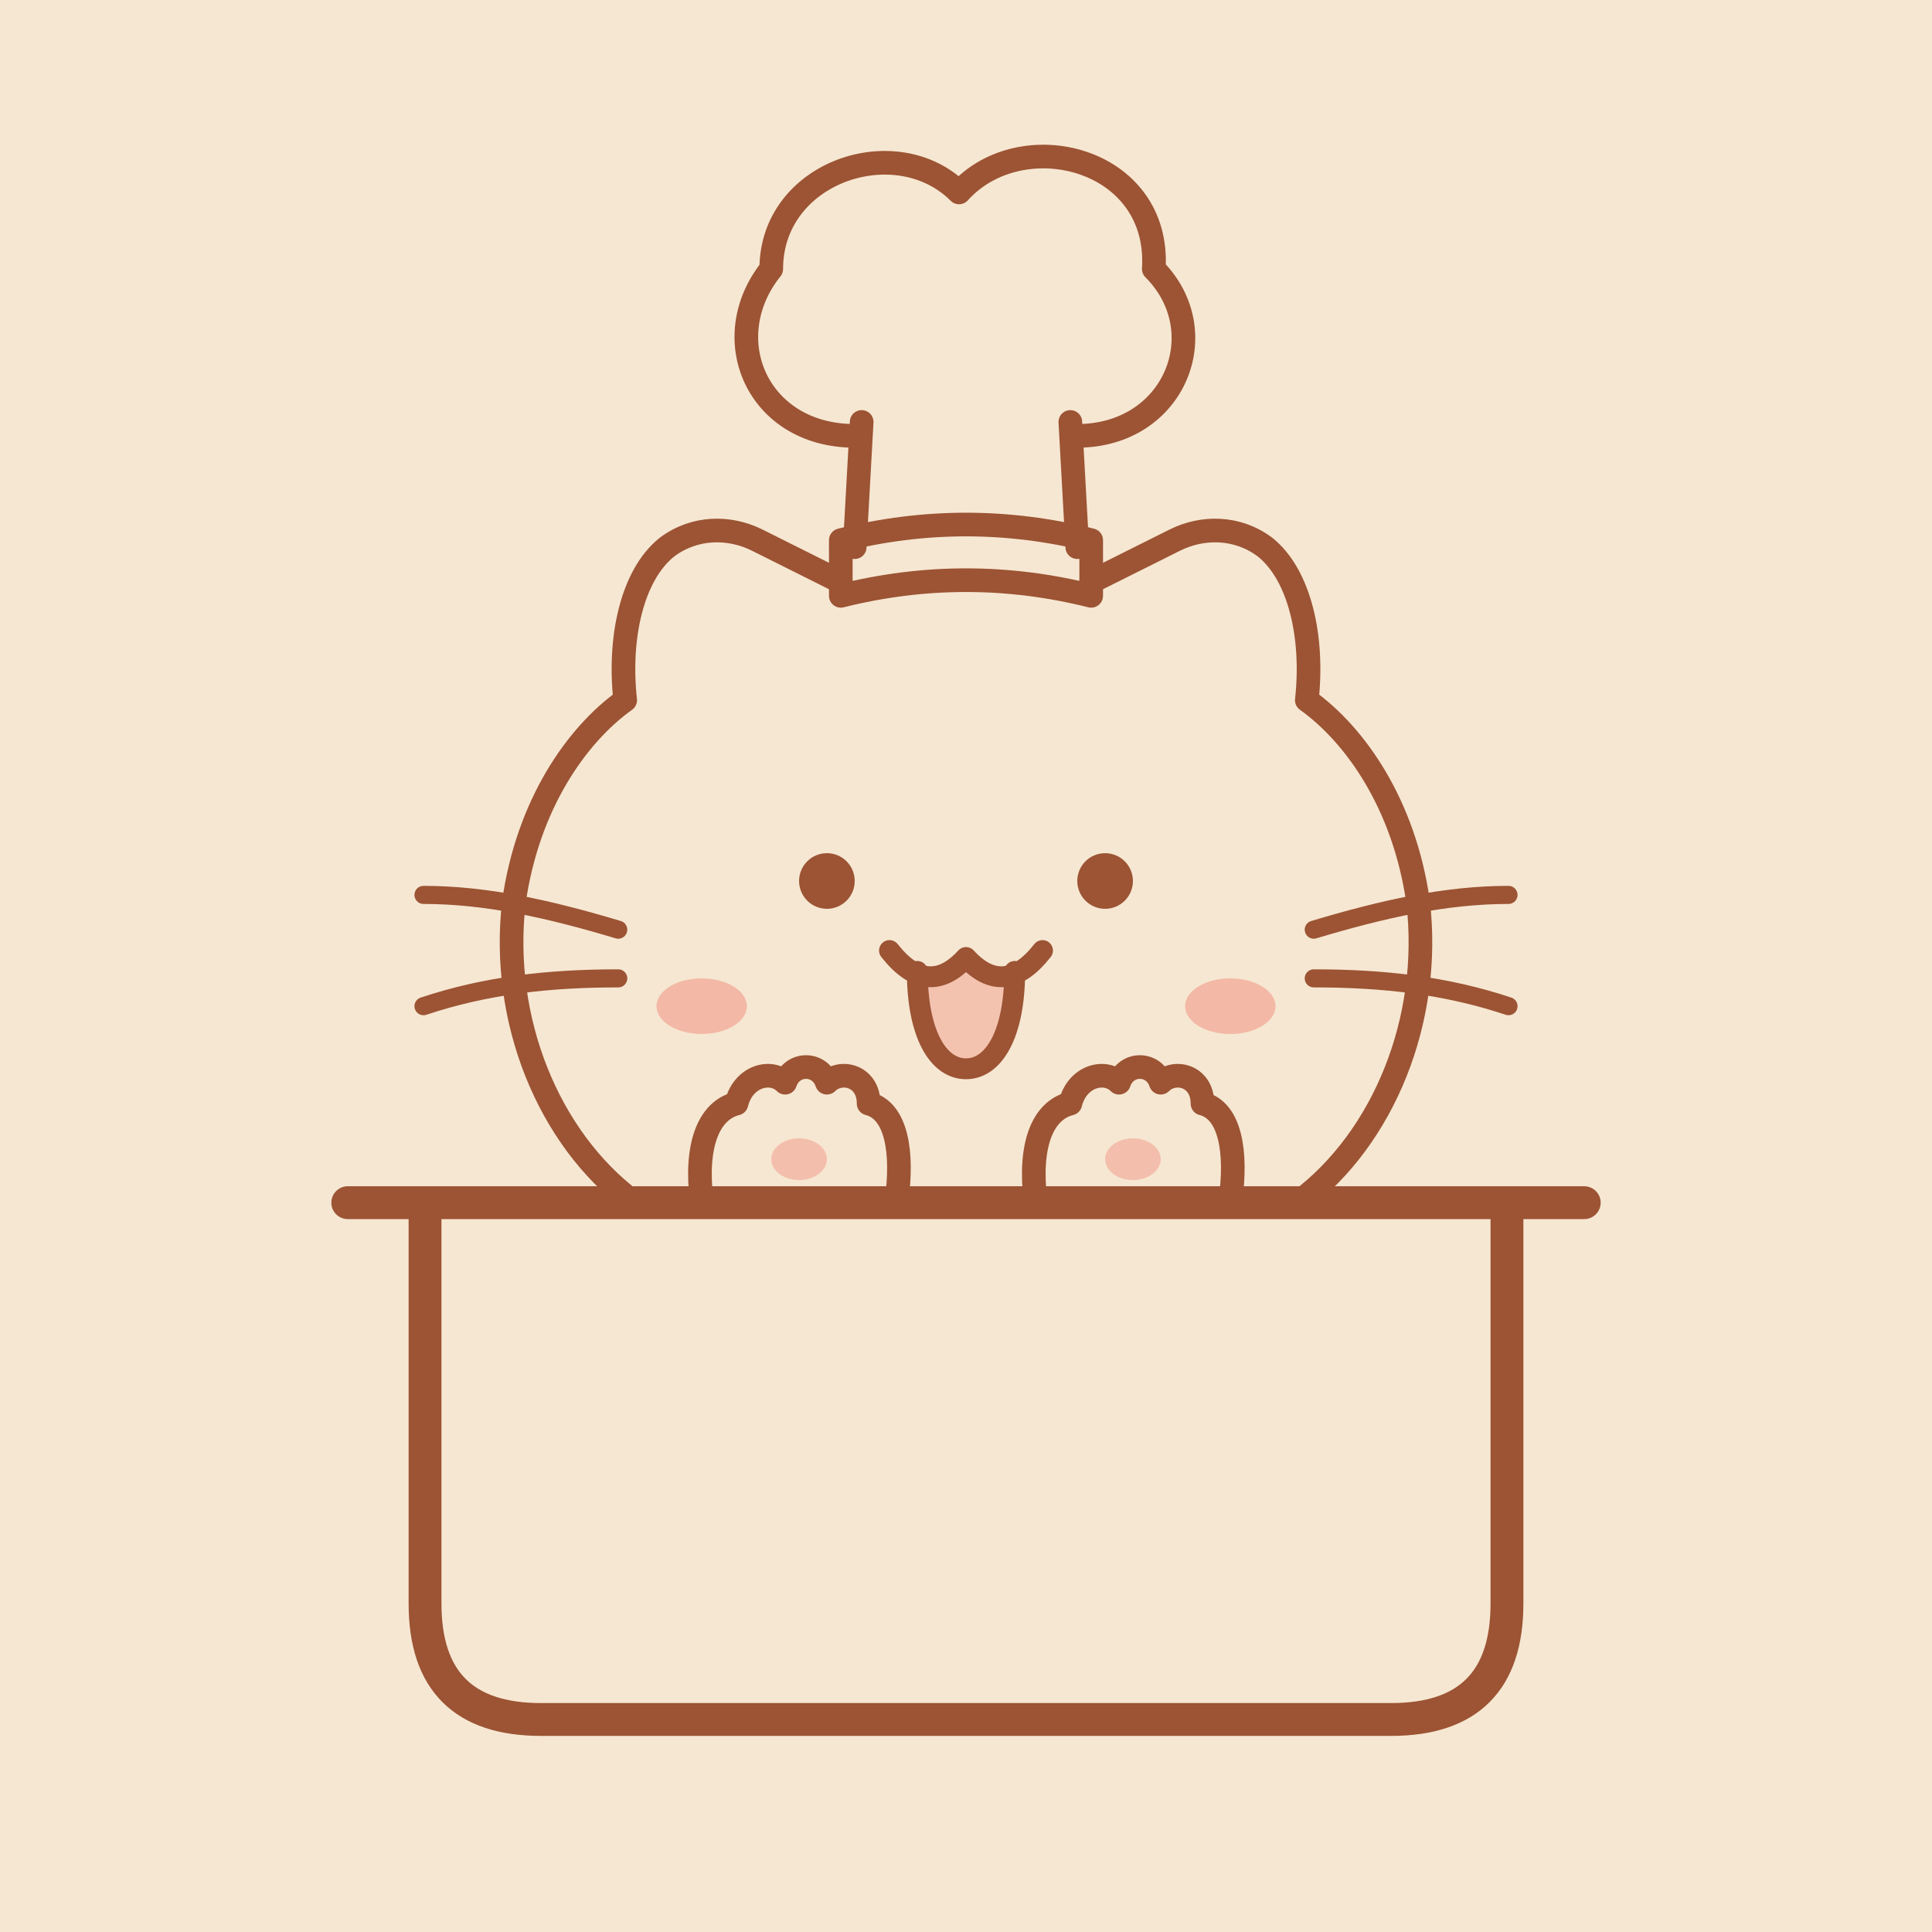
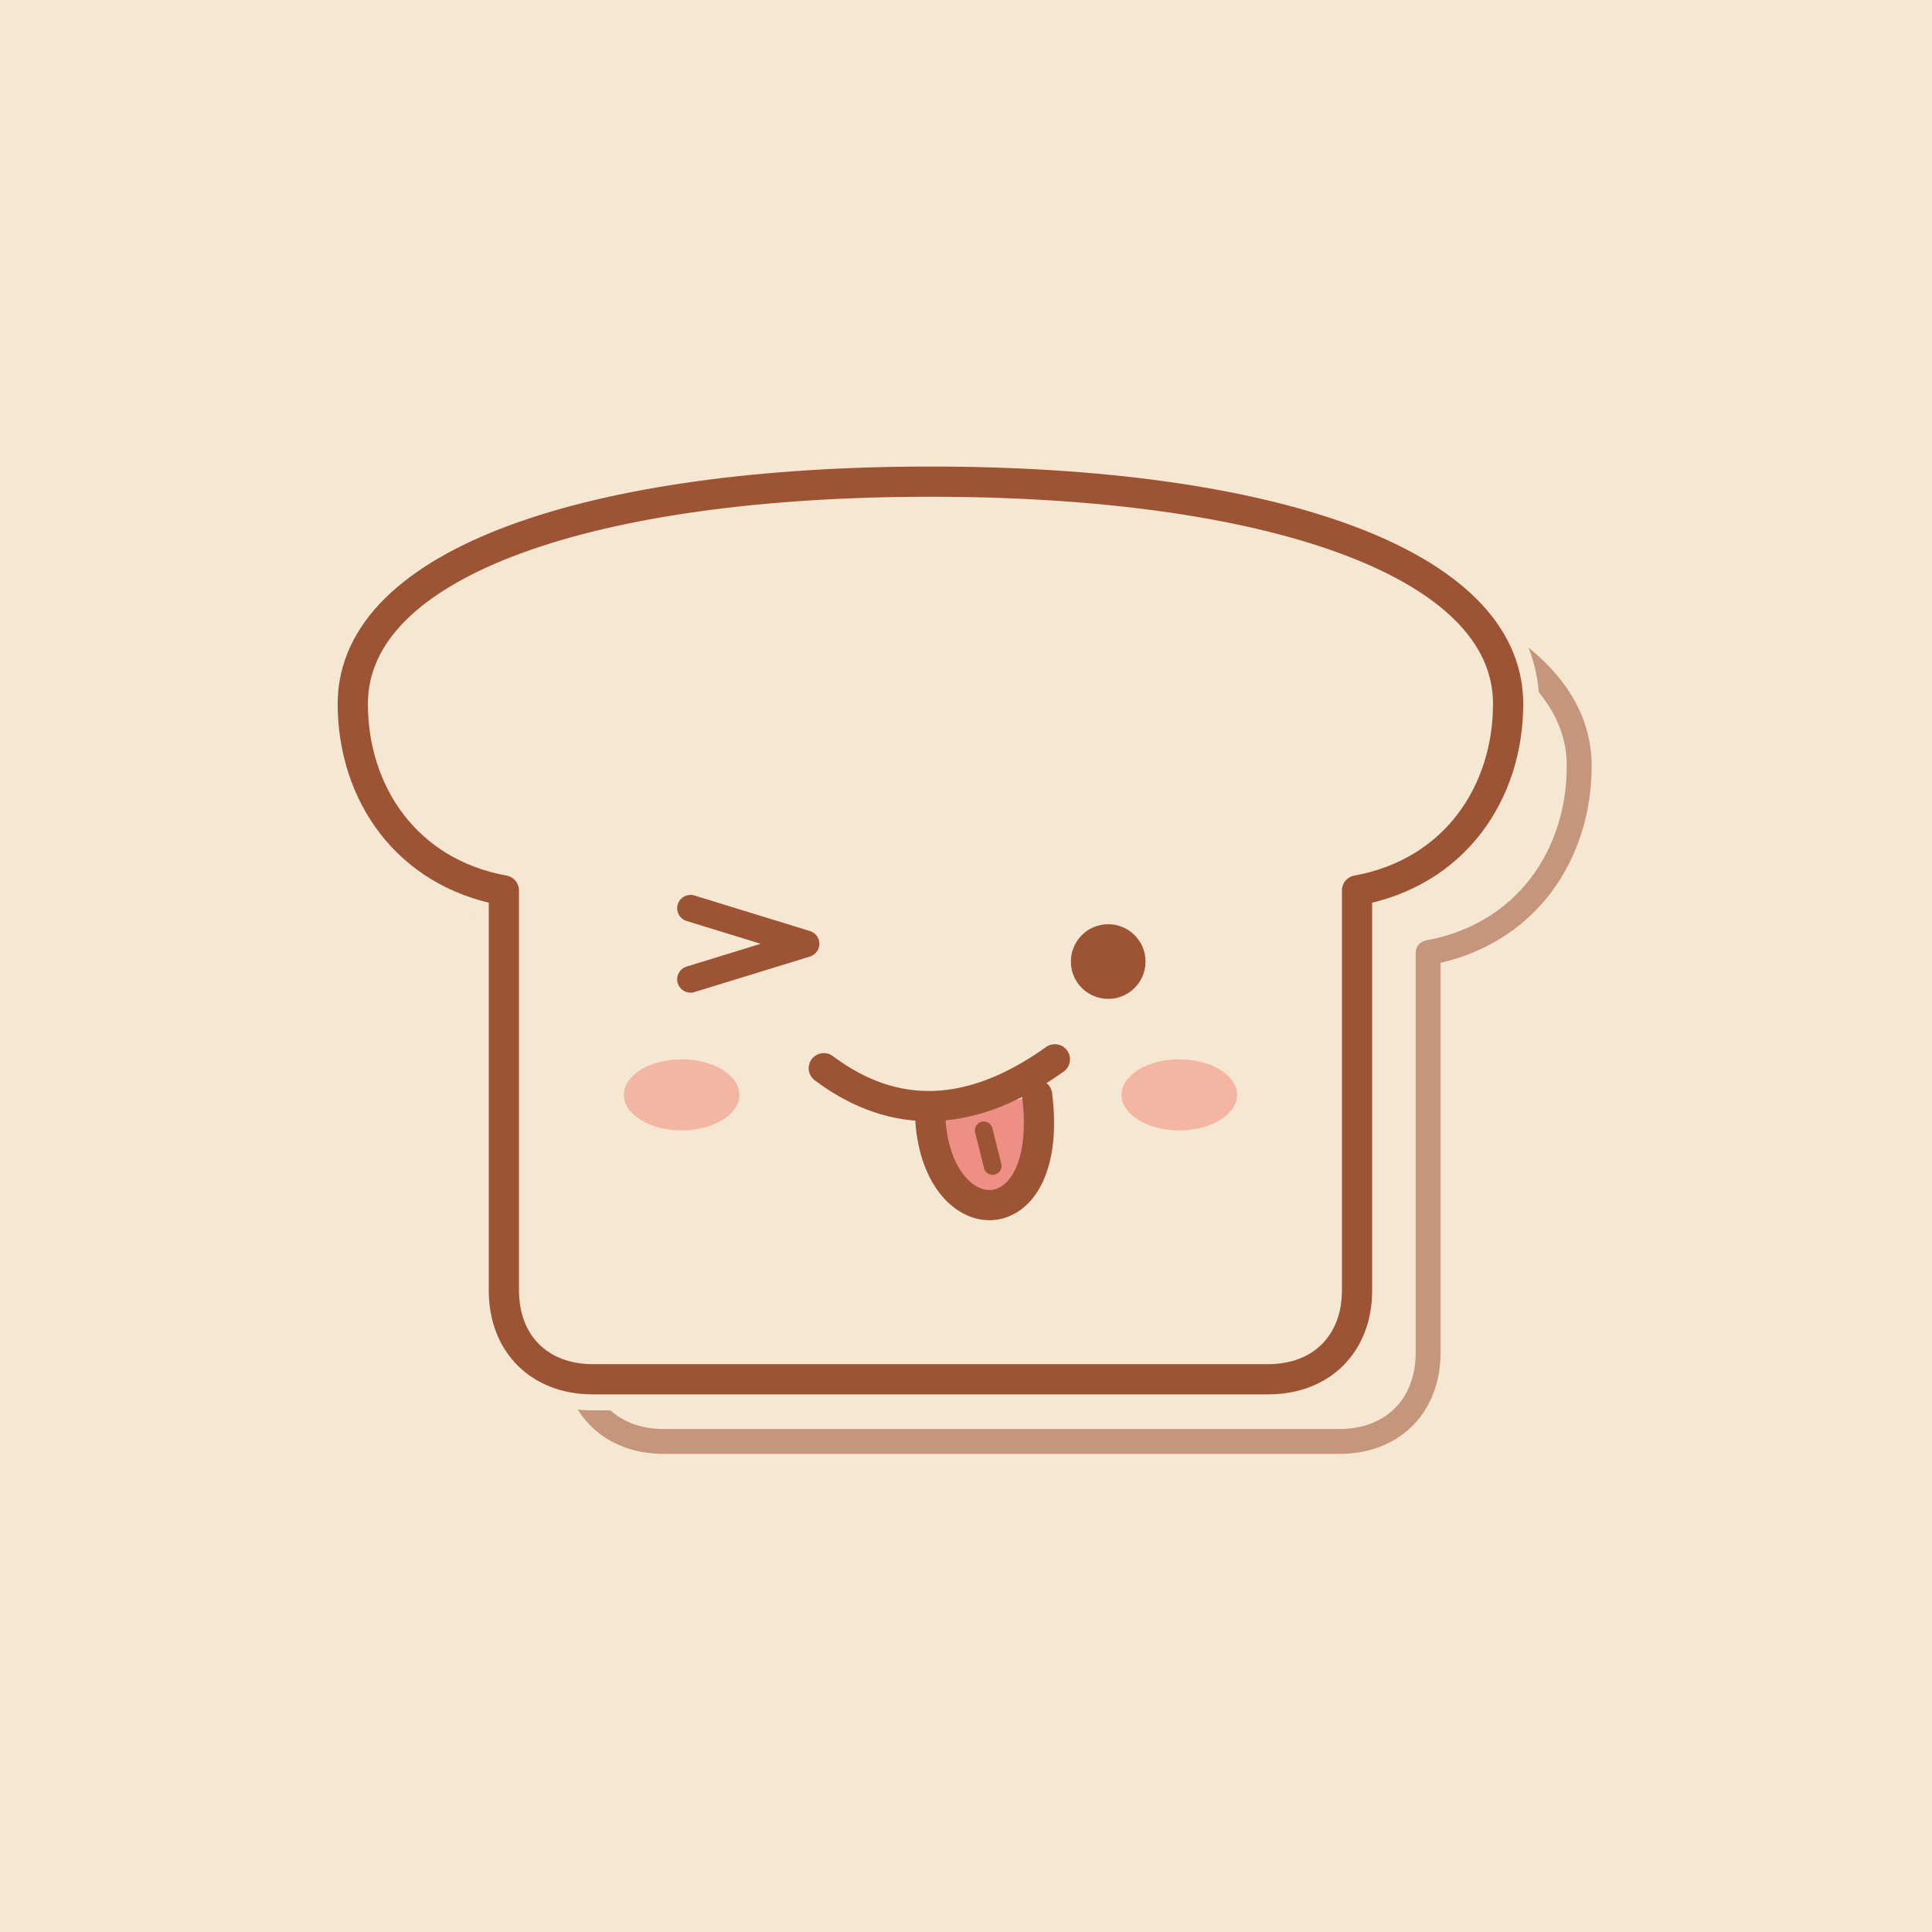
<svg xmlns="http://www.w3.org/2000/svg" viewBox="0 0 200 200">
  <rect width="200" height="200" fill="#f6e7d2" />
-   <g transform="translate(100 84) scale(0.72) translate(-100 -100)">
-     <g fill="none" stroke="#9c5434" stroke-width="3.4" stroke-linecap="round" stroke-linejoin="round">
-       <path d="M84 46 C70 46 64 32 72 22 C72 8 90 2 99 11 C108 1 128 6 127 22 C136 31 130 46 116 46" />
-       <path d="M85 44 L84 62 M115 44 L116 62" />
-       <path d="M82 61 L82 69 C94 66 106 66 118 69 L118 61 C106 58 94 58 82 61" />
-       <path d="M52 156 C40 147 33 130 35 113 C37 99 44 89 51 84 C50 75 52 66 57 62 C61 59 66 59 70 61 C74 63 78 65 82 67" />
-       <path d="M118 67 C122 65 126 63 130 61 C134 59 139 59 143 62 C148 66 150 75 149 84 C156 89 163 99 165 113 C167 130 160 147 148 156" />
-       <circle cx="80" cy="110" r="4" fill="#9c5434" stroke="none" />
-       <circle cx="120" cy="110" r="4" fill="#9c5434" stroke="none" />
-       <g stroke-width="2.6">
-         <path d="M50 117 C40 114 31 112 22 112" />
-         <path d="M50 124 C40 124 31 125 22 128" />
-         <path d="M150 117 C160 114 169 112 178 112" />
-         <path d="M150 124 C160 124 169 125 178 128" />
+   <g transform="translate(100 100) scale(.92) translate(-100 -90)" fill="none" stroke="#9c5434" stroke-width="3.4" stroke-linecap="round" stroke-linejoin="round">
+     <g transform="translate(-4 -3.5)">
+       <mask id="c" maskUnits="userSpaceOnUse" x="0" y="0" width="200" height="200">
+         <rect width="200" height="200" fill="#fff" />
+         <path d="M52 130 L52 85 C41 83 35 74 35 64 C35 48 62 39 100 39 C138 39 165 48 165 64 C165 74 159 83 148 85 L148 130 C148 136 144 140 138 140 L62 140 C56 140 52 136 52 130 Z" fill="#000" stroke="#000" stroke-width="7" />
+       </mask>
+       <g mask="url(#c)">
+         <path d="M52 130 L52 85 C41 83 35 74 35 64 C35 48 62 39 100 39 C138 39 165 48 165 64 C165 74 159 83 148 85 L148 130 C148 136 144 140 138 140 L62 140 C56 140 52 136 52 130 Z" transform="translate(8 7)" stroke-width="2.8" opacity="0.55" />
      </g>
-       <path d="M93 123 C93 132 96 137 100 137 C104 137 107 132 107 123" fill="#f2a593" fill-opacity="0.55" stroke-width="3" />
-       <path d="M89 120 Q94.5 127 100 121 Q105.5 127 111 120" stroke-width="3" />
-       <ellipse cx="62" cy="128" rx="6.5" ry="4" fill="#f2a593" stroke="none" opacity="0.7" />
-       <ellipse cx="138" cy="128" rx="6.5" ry="4" fill="#f2a593" stroke="none" opacity="0.7" />
-       <path d="M62 156 C61 148 63 143 67 142 C68 138 72 137 74 139 C75 136 79 136 80 139 C82 137 86 138 86 142 C90 143 91 149 90 156" />
-       <path d="M110 156 C109 148 111 143 115 142 C116 138 120 137 122 139 C123 136 127 136 128 139 C130 137 134 138 134 142 C138 143 139 149 138 156" />
-       <ellipse cx="76" cy="150" rx="4" ry="3" fill="#f2a593" stroke="none" opacity="0.6" />
-       <ellipse cx="124" cy="150" rx="4" ry="3" fill="#f2a593" stroke="none" opacity="0.6" />
+       <path d="M52 130 L52 85 C41 83 35 74 35 64 C35 48 62 39 100 39 C138 39 165 48 165 64 C165 74 159 83 148 85 L148 130 C148 136 144 140 138 140 L62 140 C56 140 52 136 52 130 Z" />
+       <path d="M73 95 L86 91 L73 87" stroke-width="3" />
+       <circle cx="120" cy="93" r="4.2" fill="#9c5434" stroke="none" />
+       <ellipse cx="72" cy="108" rx="6.5" ry="4" fill="#f2a593" stroke="none" opacity=".75" />
+       <ellipse cx="128" cy="108" rx="6.5" ry="4" fill="#f2a593" stroke="none" opacity=".75" />
+       <g transform="translate(0 -20)">
+         <path d="M100 131 C101 144 114 144 112 128" fill="#ee8f86" />
+         <path d="M106 132 L107 136" stroke-width="2" />
+         <path d="M88 125 Q100 134 114 124" />
+       </g>
    </g>
  </g>
-   <g fill="none" stroke="#9c5434" stroke-width="3.4" stroke-linecap="round" stroke-linejoin="round">
-     <path d="M44 125 L44 166 Q44 178 56 178 L144 178 Q156 178 156 166 L156 125" />
-     <path d="M36 124.5 L164 124.5" />
-   </g>
</svg>
